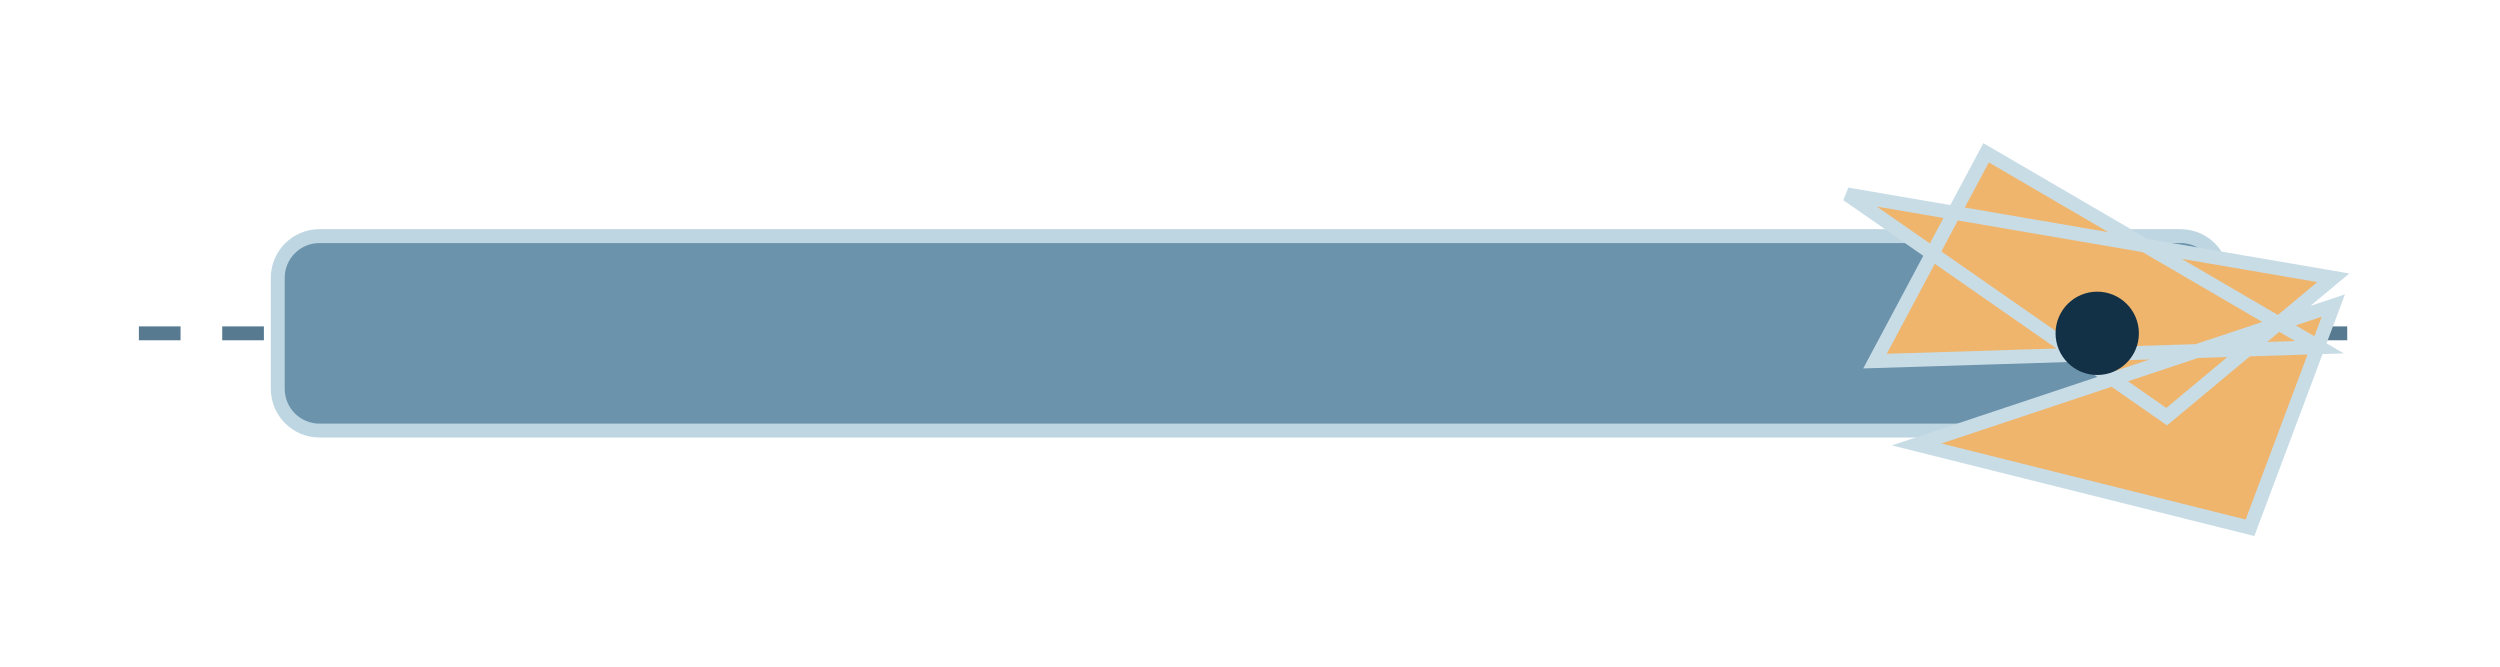
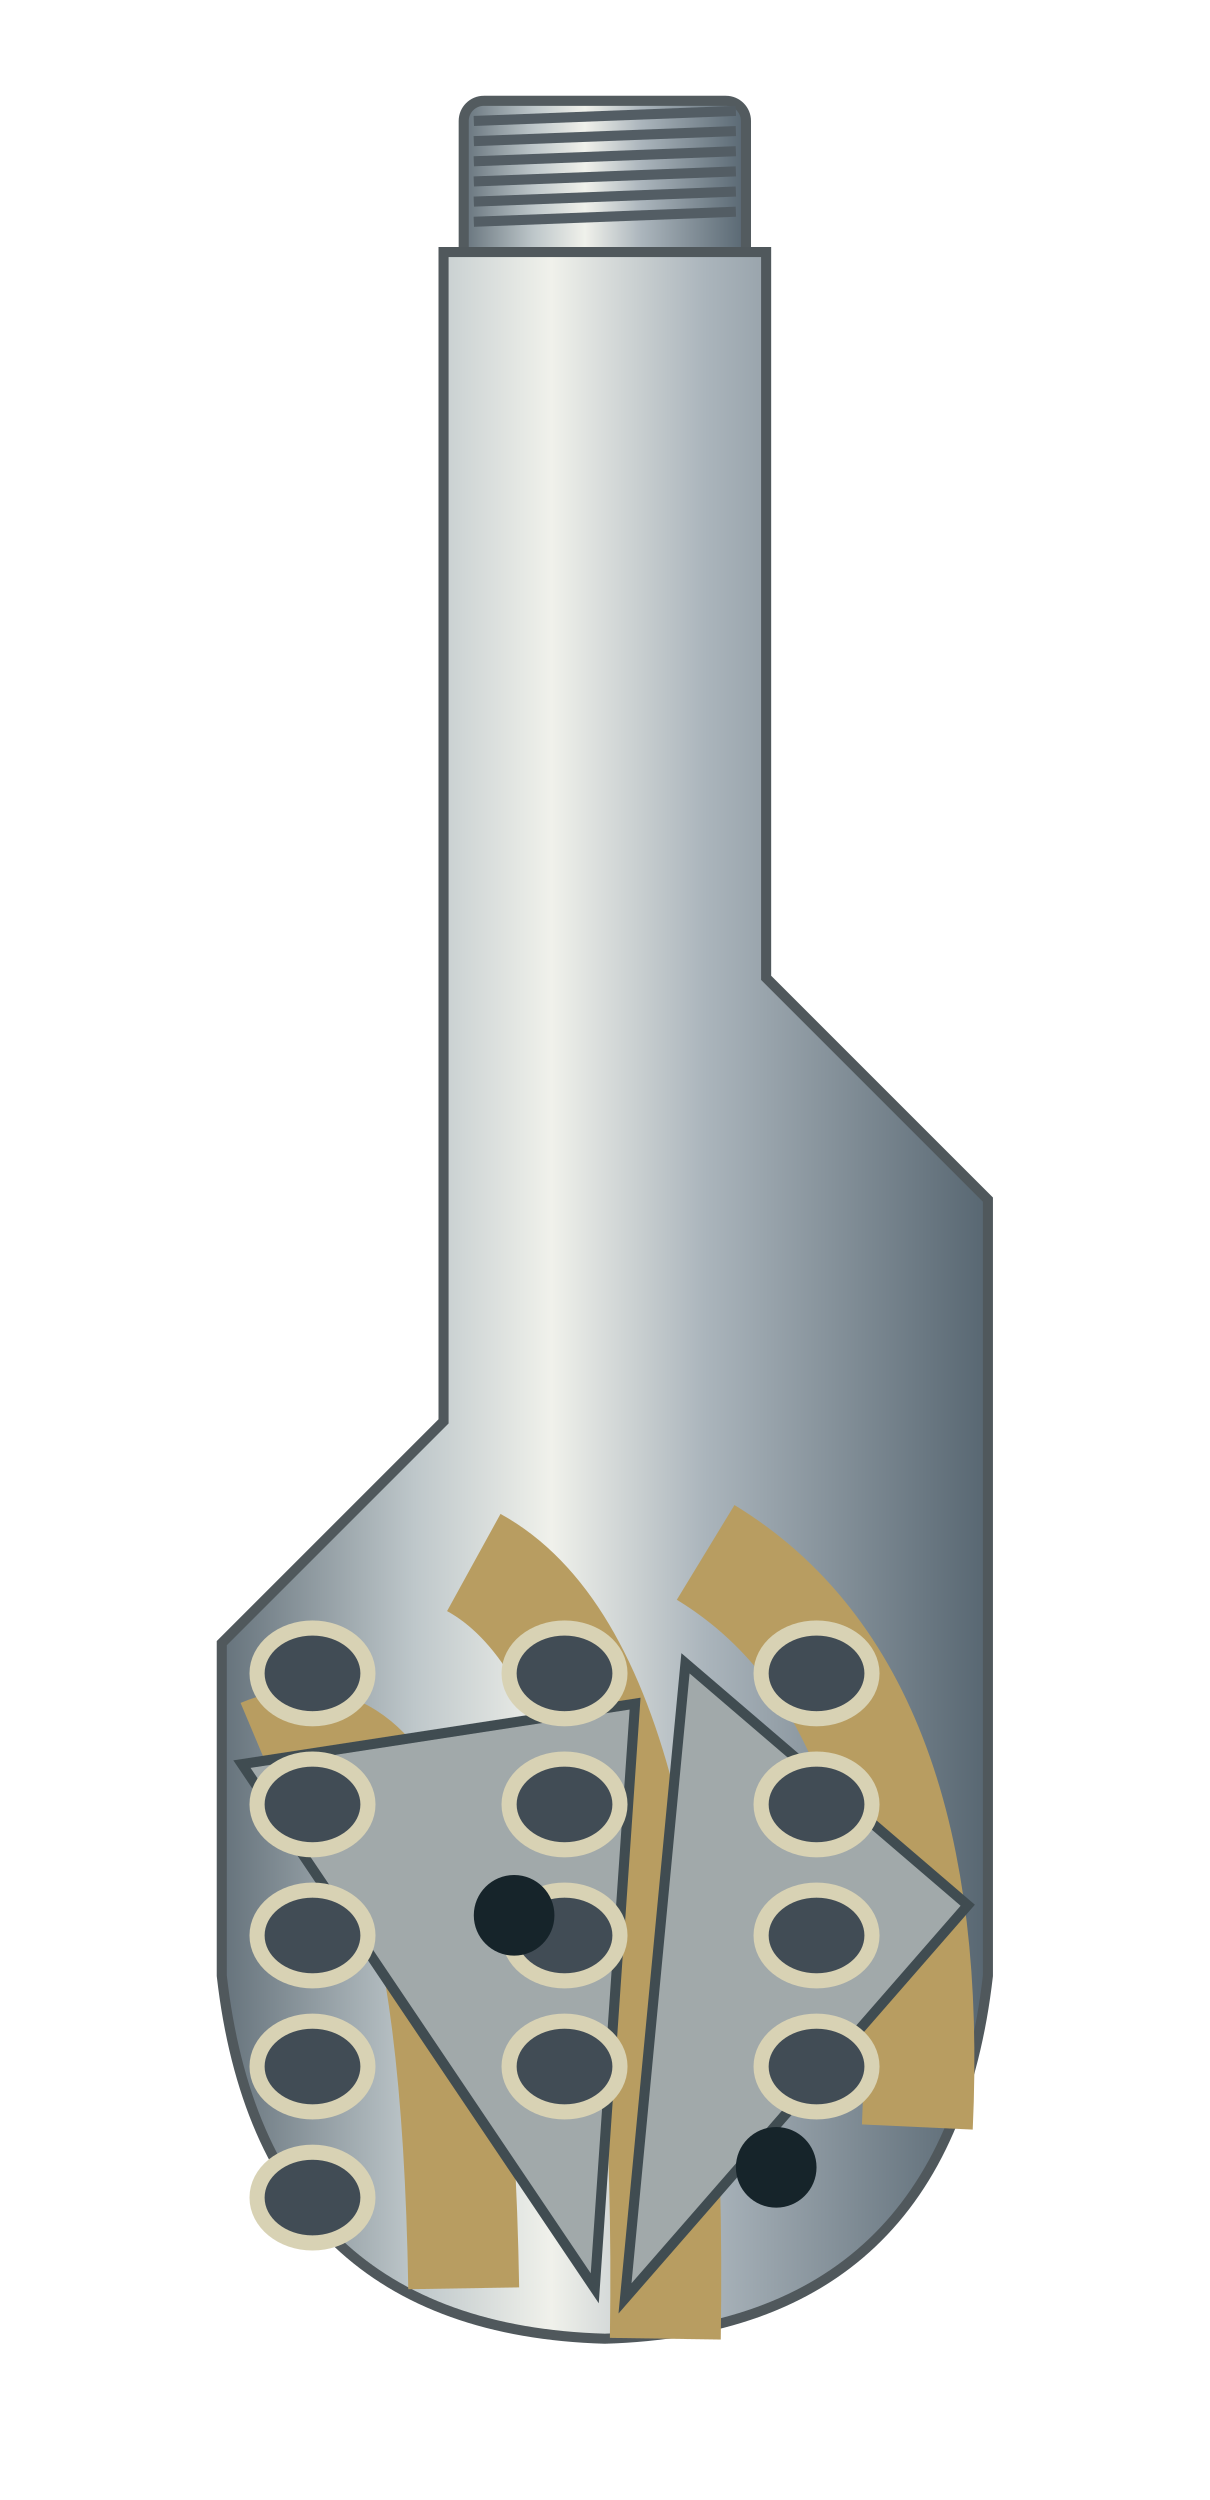
- <svg xmlns="http://www.w3.org/2000/svg" viewBox="0 0 180 48" role="img" aria-label="tricone schematic">
-   <path d="M10 24H170" stroke="#587a90" stroke-dasharray="3 3" />
-   <rect x="20" y="17" width="140" height="14" rx="3" fill="#6c93ac" stroke="#bed6e1" />
-   <path d="M133 14l35 6-12 10zM138 32l30-10-6 16zM143 11l24 14-32 1z" fill="#efb56d" stroke="#c8dce6" />
-   <circle cx="151" cy="24" r="3" fill="#133146" />
+ <svg xmlns="http://www.w3.org/2000/svg" viewBox="0 0 120 248" role="img" aria-label="tricone technical illustration">
+   <defs>
+     <linearGradient id="asset-tricone-steel">
+       <stop stop-color="#66737c" />
+       <stop offset=".25" stop-color="#bec7ca" />
+       <stop offset=".43" stop-color="#f0f1eb" />
+       <stop offset=".63" stop-color="#abb5bc" />
+       <stop offset="1" stop-color="#586772" />
+     </linearGradient>
+   </defs>
+   <rect x="46" y="10" width="28" height="20" rx="2" fill="url(#asset-tricone-steel)" stroke="#535b5f" />
+   <path d="M47 12l26 -1" stroke="#535d64" />
+   <path d="M47 14l26 -1" stroke="#535d64" />
+   <path d="M47 16l26 -1" stroke="#535d64" />
+   <path d="M47 18l26 -1" stroke="#535d64" />
+   <path d="M47 20l26 -1" stroke="#535d64" />
+   <path d="M47 22l26 -1" stroke="#535d64" />
+   <path d="M44 25h32v72l22 22v77q-4 35-38 36-34-1-38-36v-33l22-22z" fill="url(#asset-tricone-steel)" stroke="#50585c" />
+   <path d="M26 174q19-8 20 53M47 155q20 11 19 77M70 154q23 14 21 57" fill="none" stroke="#b89d61" stroke-width="11" />
+   <path d="M24 175l35 52 4-58zM68 165l-6 63 34-39z" fill="#a1a9aa" stroke="#404c51" />
+   <ellipse cx="31" cy="166" rx="5.5" ry="4.5" fill="#414c55" stroke="#d8d2b4" stroke-width="1.5" />
+   <ellipse cx="56" cy="166" rx="5.5" ry="4.5" fill="#414c55" stroke="#d8d2b4" stroke-width="1.5" />
+   <ellipse cx="81" cy="166" rx="5.5" ry="4.5" fill="#414c55" stroke="#d8d2b4" stroke-width="1.5" />
+   <ellipse cx="31" cy="179" rx="5.5" ry="4.5" fill="#414c55" stroke="#d8d2b4" stroke-width="1.5" />
+   <ellipse cx="56" cy="179" rx="5.5" ry="4.5" fill="#414c55" stroke="#d8d2b4" stroke-width="1.5" />
+   <ellipse cx="81" cy="179" rx="5.5" ry="4.5" fill="#414c55" stroke="#d8d2b4" stroke-width="1.5" />
+   <ellipse cx="31" cy="192" rx="5.5" ry="4.5" fill="#414c55" stroke="#d8d2b4" stroke-width="1.5" />
+   <ellipse cx="56" cy="192" rx="5.5" ry="4.5" fill="#414c55" stroke="#d8d2b4" stroke-width="1.5" />
+   <ellipse cx="81" cy="192" rx="5.5" ry="4.5" fill="#414c55" stroke="#d8d2b4" stroke-width="1.5" />
+   <ellipse cx="31" cy="205" rx="5.5" ry="4.5" fill="#414c55" stroke="#d8d2b4" stroke-width="1.5" />
+   <ellipse cx="56" cy="205" rx="5.5" ry="4.5" fill="#414c55" stroke="#d8d2b4" stroke-width="1.5" />
+   <ellipse cx="81" cy="205" rx="5.5" ry="4.5" fill="#414c55" stroke="#d8d2b4" stroke-width="1.5" />
+   <ellipse cx="31" cy="218" rx="5.5" ry="4.5" fill="#414c55" stroke="#d8d2b4" stroke-width="1.5" />
+   <circle cx="51" cy="190" r="4" fill="#16242a" />
+   <circle cx="77" cy="215" r="4" fill="#16242a" />
</svg>
